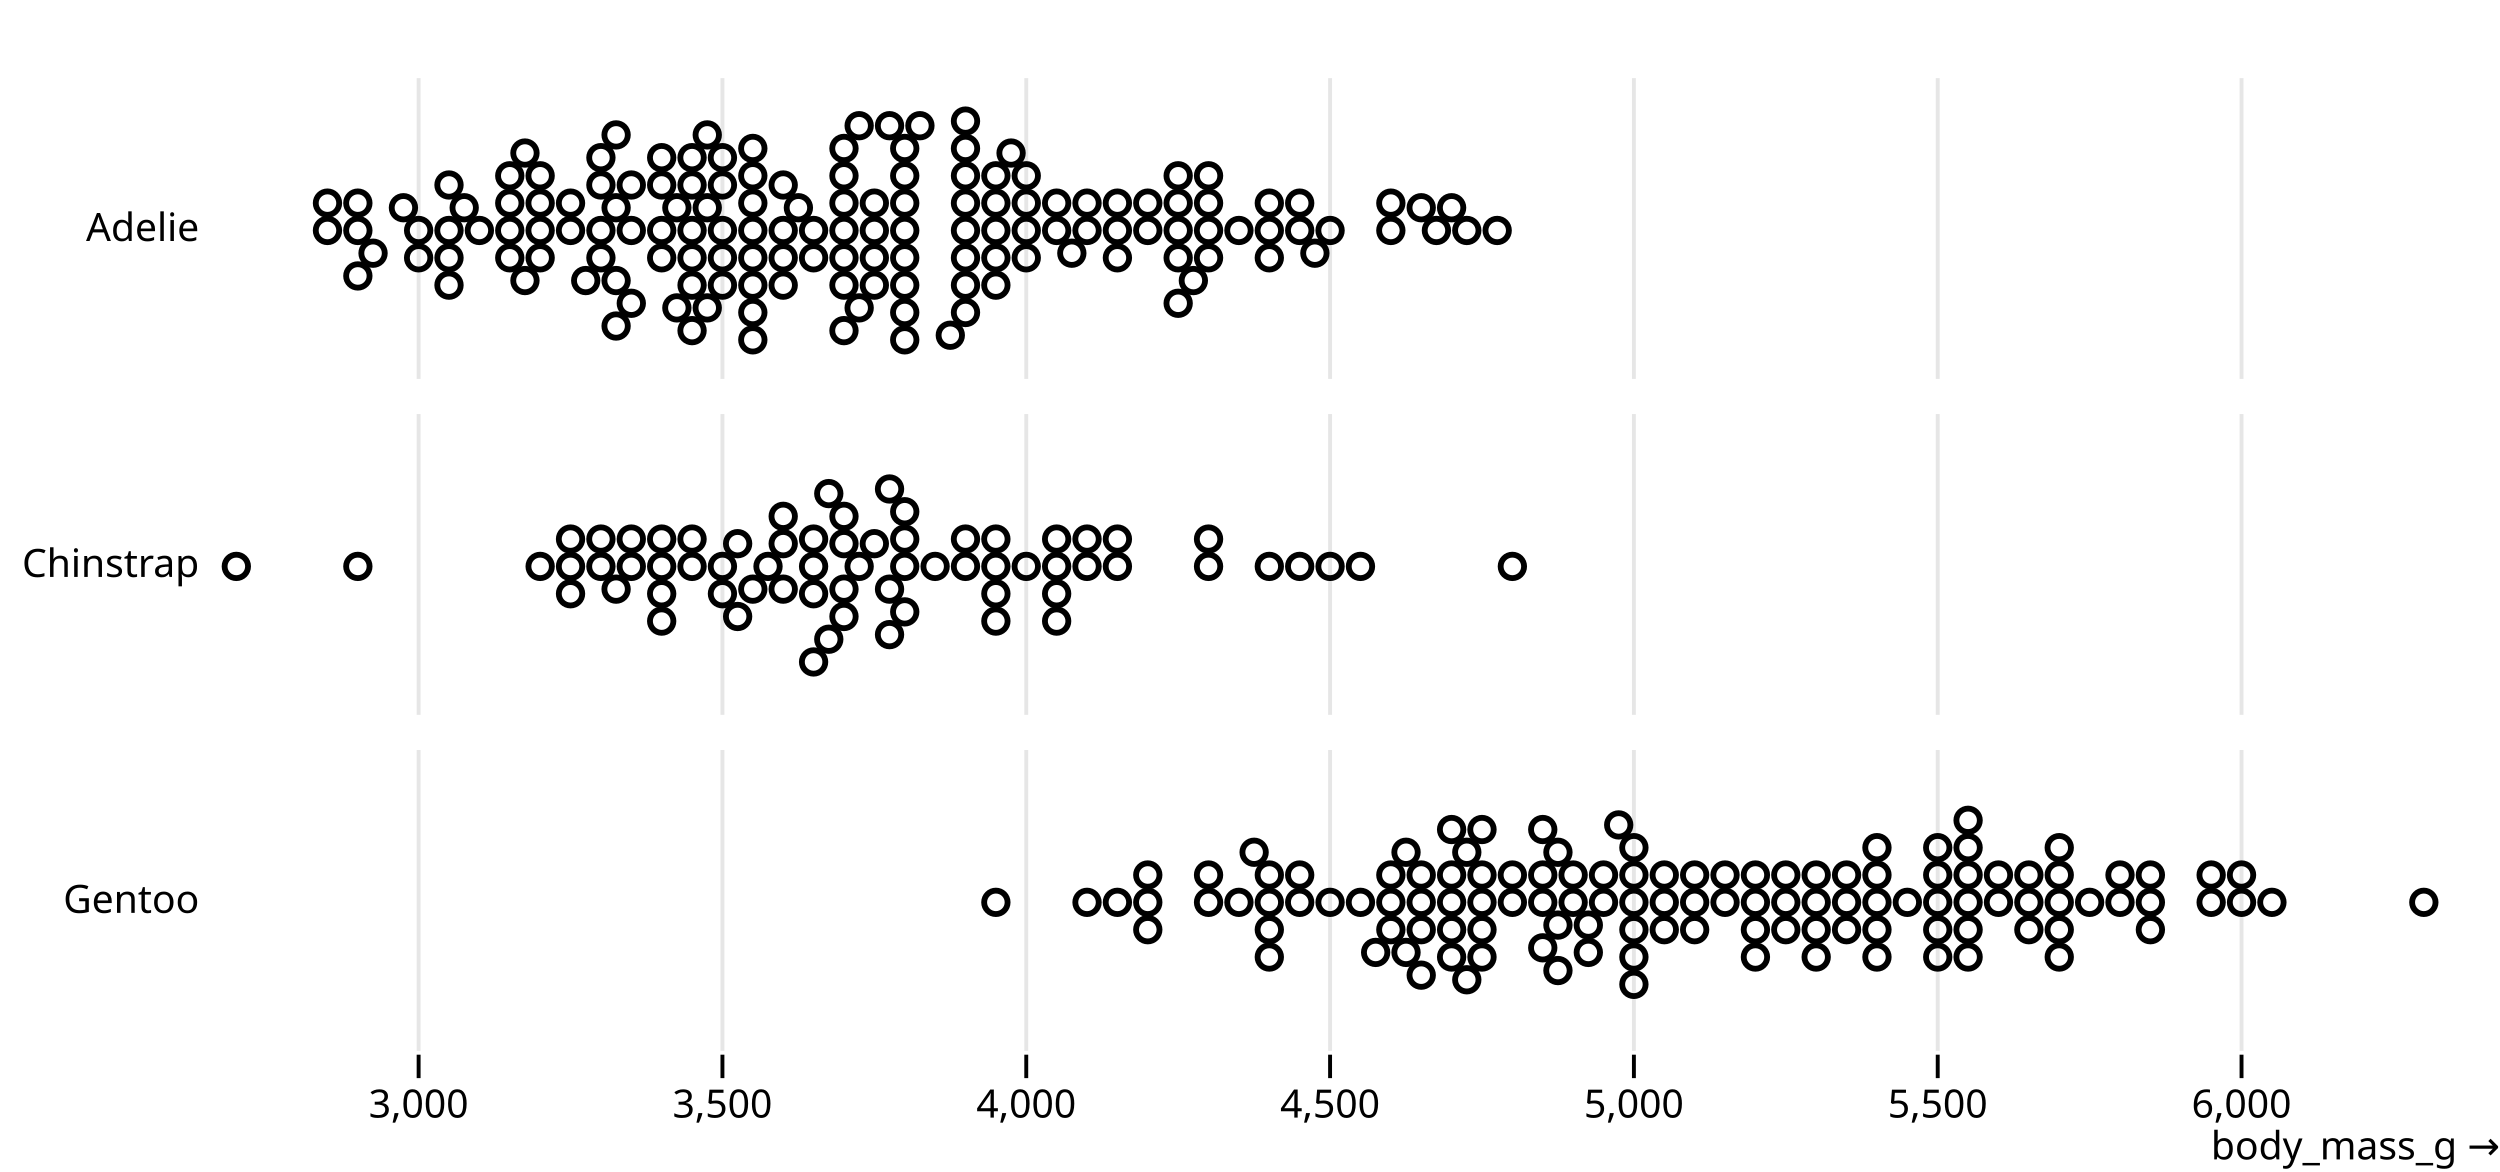
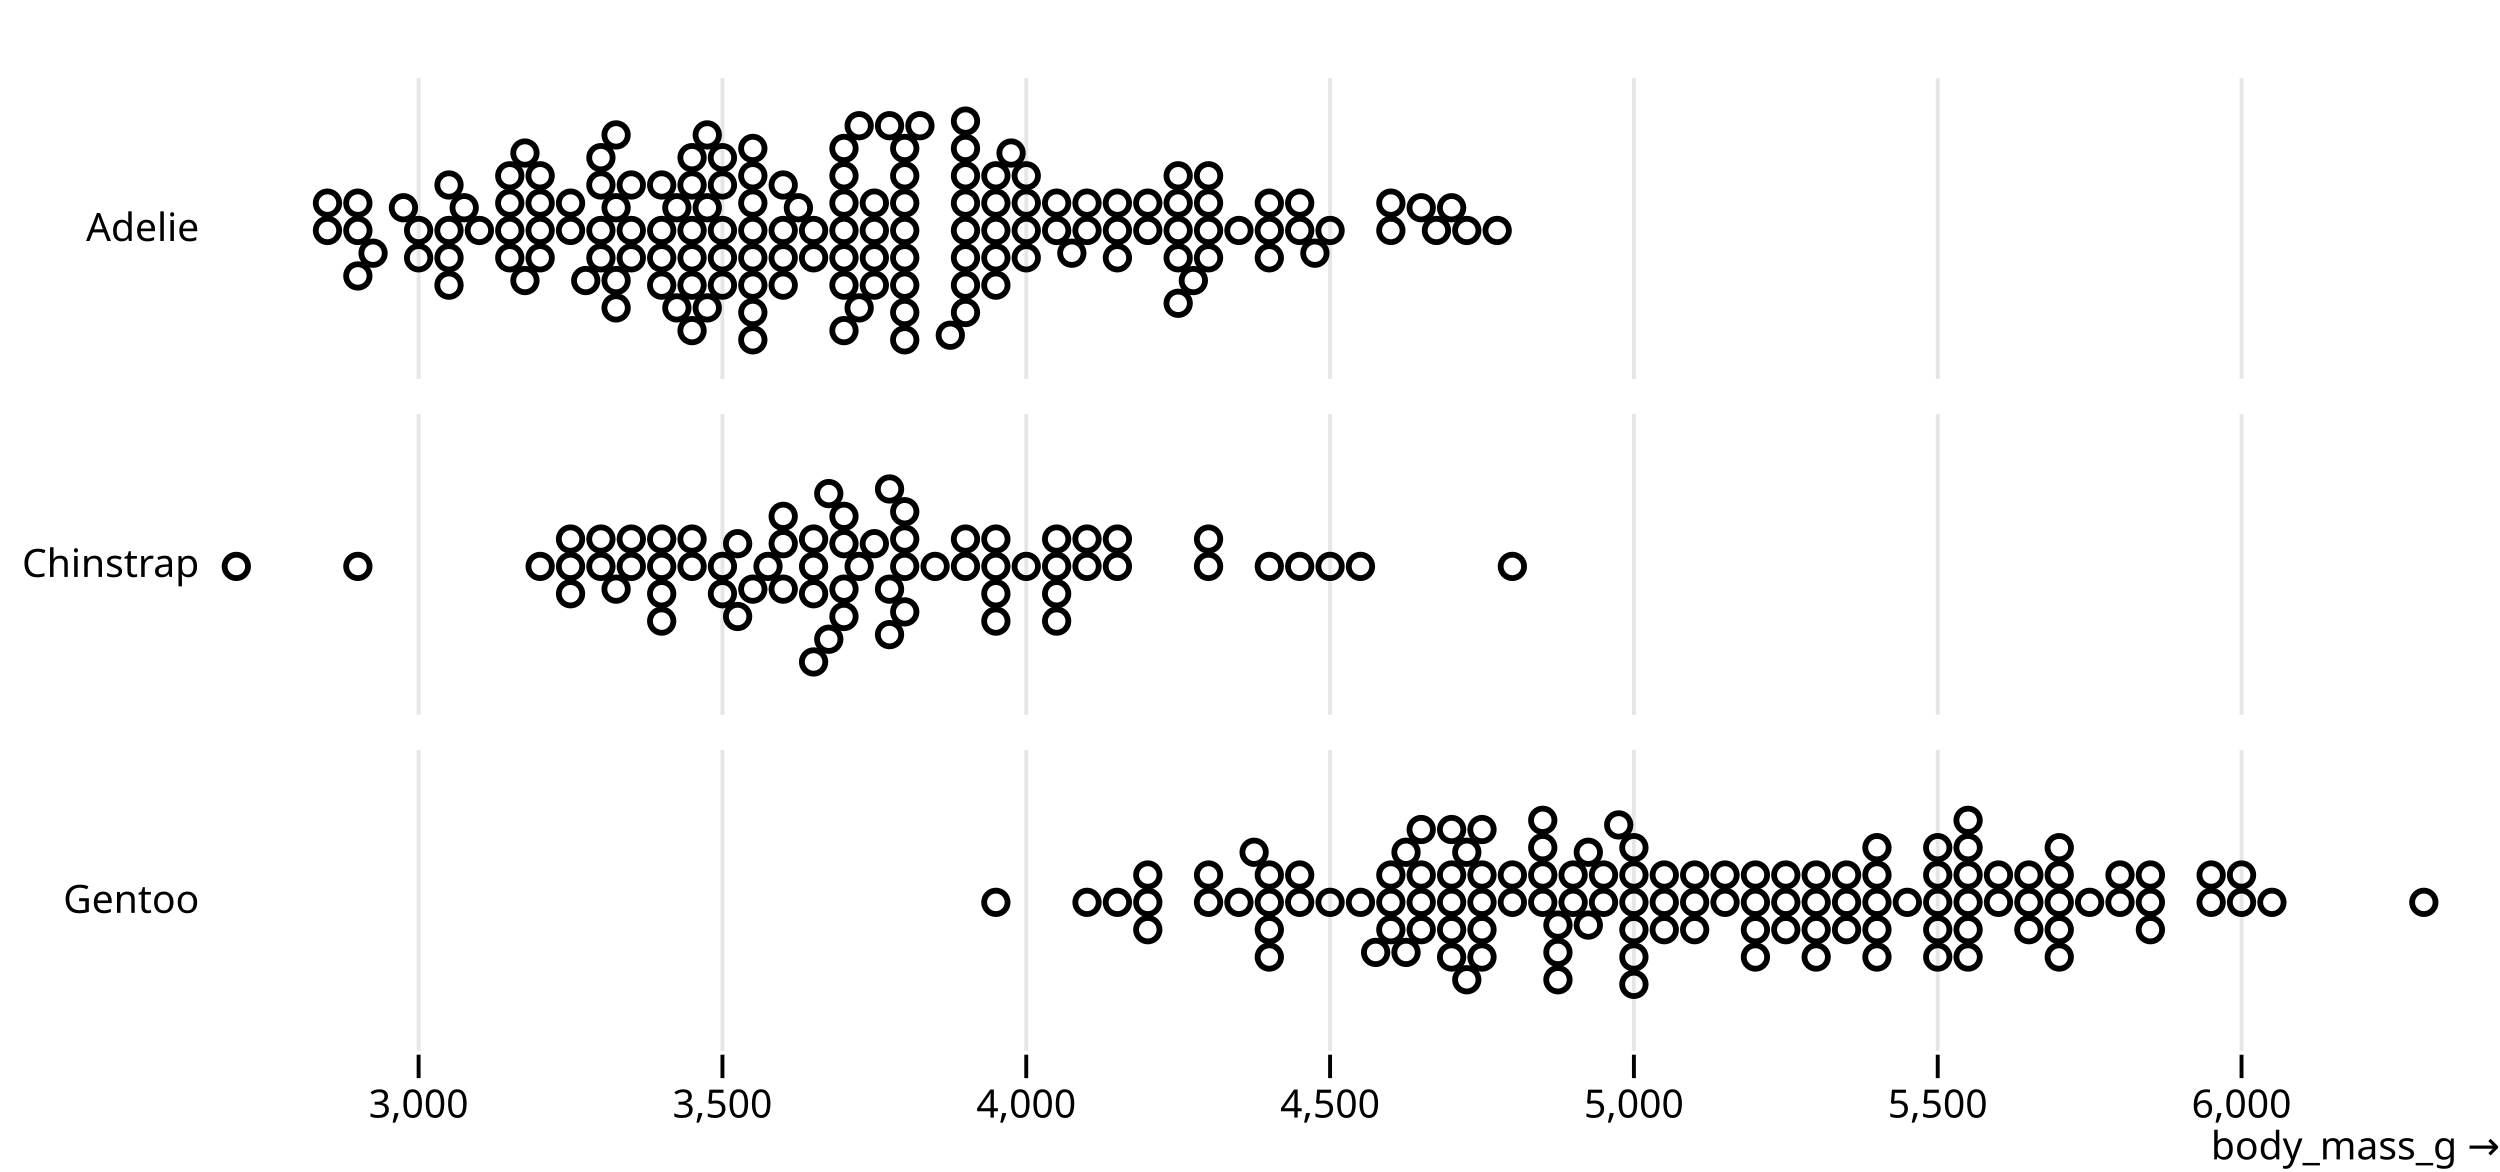
<svg xmlns="http://www.w3.org/2000/svg" class="plot" fill="currentColor" font-family="system-ui, sans-serif" font-size="10" text-anchor="middle" width="640" height="300" viewBox="0 0 640 300">
  <style>
    .plot {
      display: block;
      background: white;
      height: auto;
      height: intrinsic;
      max-width: 100%;
    }

    .plot text,
    .plot tspan {
      white-space: pre;
    }
  </style>
  <g aria-label="fy-axis" transform="translate(60,0)" fill="none" text-anchor="end">
    <g class="tick" opacity="1" transform="translate(0,58.5)">
      <line stroke="currentColor" x2="0" />
      <text fill="currentColor" x="-9" dy="0.32em">Adelie</text>
    </g>
    <g class="tick" opacity="1" transform="translate(0,144.5)">
      <line stroke="currentColor" x2="0" />
      <text fill="currentColor" x="-9" dy="0.32em">Chinstrap</text>
    </g>
    <g class="tick" opacity="1" transform="translate(0,230.5)">
      <line stroke="currentColor" x2="0" />
      <text fill="currentColor" x="-9" dy="0.32em">Gentoo</text>
    </g>
  </g>
  <g aria-label="x-axis" aria-description="body_mass_g →" transform="translate(0,270)" fill="none" text-anchor="middle" font-variant="tabular-nums">
    <g class="tick" opacity="1" transform="translate(107.1667,0)">
      <line stroke="currentColor" y2="6" />
      <text fill="currentColor" y="9" dy="0.71em">3,000</text>
      <path stroke="currentColor" stroke-opacity="0.1" d="M0,-250v77M0,-164v77M0,-78v77" />
    </g>
    <g class="tick" opacity="1" transform="translate(184.9444,0)">
      <line stroke="currentColor" y2="6" />
      <text fill="currentColor" y="9" dy="0.71em">3,500</text>
      <path stroke="currentColor" stroke-opacity="0.1" d="M0,-250v77M0,-164v77M0,-78v77" />
    </g>
    <g class="tick" opacity="1" transform="translate(262.7222,0)">
      <line stroke="currentColor" y2="6" />
      <text fill="currentColor" y="9" dy="0.71em">4,000</text>
      <path stroke="currentColor" stroke-opacity="0.1" d="M0,-250v77M0,-164v77M0,-78v77" />
    </g>
    <g class="tick" opacity="1" transform="translate(340.5,0)">
      <line stroke="currentColor" y2="6" />
      <text fill="currentColor" y="9" dy="0.71em">4,500</text>
      <path stroke="currentColor" stroke-opacity="0.1" d="M0,-250v77M0,-164v77M0,-78v77" />
    </g>
    <g class="tick" opacity="1" transform="translate(418.2778,0)">
      <line stroke="currentColor" y2="6" />
      <text fill="currentColor" y="9" dy="0.71em">5,000</text>
      <path stroke="currentColor" stroke-opacity="0.1" d="M0,-250v77M0,-164v77M0,-78v77" />
    </g>
    <g class="tick" opacity="1" transform="translate(496.0556,0)">
      <line stroke="currentColor" y2="6" />
      <text fill="currentColor" y="9" dy="0.71em">5,500</text>
      <path stroke="currentColor" stroke-opacity="0.1" d="M0,-250v77M0,-164v77M0,-78v77" />
    </g>
    <g class="tick" opacity="1" transform="translate(573.8333,0)">
      <line stroke="currentColor" y2="6" />
      <text fill="currentColor" y="9" dy="0.71em">6,000</text>
      <path stroke="currentColor" stroke-opacity="0.1" d="M0,-250v77M0,-164v77M0,-78v77" />
    </g>
    <text fill="currentColor" transform="translate(640,30)" dy="-0.32em" text-anchor="end">body_mass_g →</text>
  </g>
  <g aria-label="facet" transform="translate(0,20)">
    <g aria-label="dot" fill="none" stroke="currentColor" stroke-width="1.5" transform="translate(0.5,0.5)">
      <circle cx="223.333" cy="38.5" r="3" />
      <circle cx="231.111" cy="38.5" r="3" />
      <circle cx="145.556" cy="38.5" r="3" />
      <circle cx="176.667" cy="38.5" r="3" />
      <circle cx="207.778" cy="38.5" r="3" />
      <circle cx="203.889" cy="32.68" r="3" />
      <circle cx="367.222" cy="38.5" r="3" />
      <circle cx="180.556" cy="32.68" r="3" />
      <circle cx="301.111" cy="38.5" r="3" />
      <circle cx="153.333" cy="38.5" r="3" />
      <circle cx="215.556" cy="38.5" r="3" />
      <circle cx="137.778" cy="38.5" r="3" />
      <circle cx="231.111" cy="31.5" r="3" />
      <circle cx="324.444" cy="38.5" r="3" />
      <circle cx="215.556" cy="31.5" r="3" />
      <circle cx="176.667" cy="45.5" r="3" />
      <circle cx="340" cy="38.5" r="3" />
      <circle cx="157.222" cy="32.68" r="3" />
      <circle cx="293.333" cy="38.5" r="3" />
      <circle cx="168.889" cy="38.5" r="3" />
      <circle cx="200" cy="38.5" r="3" />
      <circle cx="231.111" cy="45.5" r="3" />
      <circle cx="254.444" cy="38.5" r="3" />
      <circle cx="231.111" cy="52.5" r="3" />
      <circle cx="231.111" cy="24.5" r="3" />
      <circle cx="192.222" cy="38.5" r="3" />
      <circle cx="137.778" cy="31.5" r="3" />
      <circle cx="130" cy="38.5" r="3" />
      <circle cx="254.444" cy="31.5" r="3" />
      <circle cx="145.556" cy="31.5" r="3" />
      <circle cx="246.667" cy="38.5" r="3" />
      <circle cx="153.333" cy="45.5" r="3" />
      <circle cx="246.667" cy="31.5" r="3" />
      <circle cx="157.222" cy="51.32" r="3" />
      <circle cx="285.556" cy="38.5" r="3" />
      <circle cx="254.444" cy="45.5" r="3" />
      <circle cx="192.222" cy="31.5" r="3" />
      <circle cx="153.333" cy="26.859" r="3" />
      <circle cx="363.333" cy="32.68" r="3" />
      <circle cx="130" cy="31.5" r="3" />
      <circle cx="246.667" cy="45.5" r="3" />
      <circle cx="122.222" cy="38.5" r="3" />
      <circle cx="324.444" cy="31.5" r="3" />
      <circle cx="106.667" cy="38.5" r="3" />
      <circle cx="355.556" cy="38.5" r="3" />
      <circle cx="172.778" cy="32.68" r="3" />
      <circle cx="102.778" cy="32.68" r="3" />
      <circle cx="176.667" cy="26.859" r="3" />
      <circle cx="285.556" cy="31.5" r="3" />
      <circle cx="184.444" cy="38.5" r="3" />
      <circle cx="308.889" cy="38.5" r="3" />
      <circle cx="176.667" cy="52.5" r="3" />
      <circle cx="270" cy="38.5" r="3" />
      <circle cx="91.111" cy="38.5" r="3" />
      <circle cx="215.556" cy="45.5" r="3" />
      <circle cx="192.222" cy="45.5" r="3" />
      <circle cx="231.111" cy="17.5" r="3" />
      <circle cx="83.333" cy="38.5" r="3" />
      <circle cx="223.333" cy="31.5" r="3" />
      <circle cx="130" cy="45.5" r="3" />
      <circle cx="324.444" cy="45.5" r="3" />
      <circle cx="200" cy="45.5" r="3" />
      <circle cx="270" cy="31.5" r="3" />
      <circle cx="83.333" cy="31.5" r="3" />
      <circle cx="254.444" cy="52.5" r="3" />
      <circle cx="161.111" cy="38.5" r="3" />
      <circle cx="277.778" cy="38.5" r="3" />
      <circle cx="114.444" cy="38.5" r="3" />
      <circle cx="332.222" cy="38.5" r="3" />
      <circle cx="200" cy="26.859" r="3" />
      <circle cx="246.667" cy="52.5" r="3" />
      <circle cx="192.222" cy="52.5" r="3" />
      <circle cx="285.556" cy="45.5" r="3" />
      <circle cx="215.556" cy="24.5" r="3" />
      <circle cx="301.111" cy="31.5" r="3" />
      <circle cx="215.556" cy="52.5" r="3" />
      <circle cx="246.667" cy="24.5" r="3" />
      <circle cx="192.222" cy="24.5" r="3" />
      <circle cx="262.222" cy="38.5" r="3" />
      <circle cx="137.778" cy="45.5" r="3" />
      <circle cx="371.111" cy="32.68" r="3" />
      <circle cx="231.111" cy="59.5" r="3" />
      <circle cx="293.333" cy="31.5" r="3" />
-       <circle cx="161.111" cy="26.859" r="3" />
+       <circle cx="161.111" cy="45.5" r="3" />
      <circle cx="192.222" cy="17.5" r="3" />
      <circle cx="231.111" cy="66.5" r="3" />
      <circle cx="184.444" cy="45.5" r="3" />
      <circle cx="254.444" cy="24.5" r="3" />
      <circle cx="200" cy="52.5" r="3" />
      <circle cx="192.222" cy="59.5" r="3" />
      <circle cx="308.889" cy="31.5" r="3" />
      <circle cx="168.889" cy="45.5" r="3" />
      <circle cx="332.222" cy="31.5" r="3" />
      <circle cx="153.333" cy="19.859" r="3" />
      <circle cx="308.889" cy="45.5" r="3" />
      <circle cx="215.556" cy="17.5" r="3" />
      <circle cx="316.667" cy="38.5" r="3" />
      <circle cx="91.111" cy="31.5" r="3" />
      <circle cx="277.778" cy="31.5" r="3" />
      <circle cx="219.444" cy="58.32" r="3" />
      <circle cx="375" cy="38.5" r="3" />
      <circle cx="118.333" cy="32.68" r="3" />
      <circle cx="301.111" cy="45.5" r="3" />
      <circle cx="95" cy="44.32" r="3" />
      <circle cx="192.222" cy="66.5" r="3" />
      <circle cx="223.333" cy="45.5" r="3" />
      <circle cx="246.667" cy="17.5" r="3" />
      <circle cx="133.889" cy="51.32" r="3" />
      <circle cx="382.778" cy="38.5" r="3" />
      <circle cx="235" cy="11.68" r="3" />
      <circle cx="355.556" cy="31.5" r="3" />
      <circle cx="137.778" cy="24.5" r="3" />
      <circle cx="305" cy="51.32" r="3" />
      <circle cx="246.667" cy="59.5" r="3" />
      <circle cx="273.889" cy="44.32" r="3" />
      <circle cx="91.111" cy="50.141" r="3" />
      <circle cx="227.222" cy="11.68" r="3" />
-       <circle cx="161.111" cy="57.141" r="3" />
-       <circle cx="157.222" cy="14.039" r="3" />
+       <circle cx="161.111" cy="26.859" r="3" />
+       <circle cx="157.222" cy="58.32" r="3" />
      <circle cx="130" cy="24.5" r="3" />
      <circle cx="184.444" cy="26.859" r="3" />
      <circle cx="176.667" cy="19.859" r="3" />
      <circle cx="242.778" cy="65.32" r="3" />
      <circle cx="114.444" cy="45.5" r="3" />
      <circle cx="262.222" cy="31.5" r="3" />
      <circle cx="149.444" cy="51.32" r="3" />
      <circle cx="308.889" cy="24.5" r="3" />
      <circle cx="114.444" cy="26.859" r="3" />
      <circle cx="262.222" cy="45.5" r="3" />
-       <circle cx="157.222" cy="62.961" r="3" />
+       <circle cx="157.222" cy="14.039" r="3" />
      <circle cx="184.444" cy="52.5" r="3" />
      <circle cx="184.444" cy="19.859" r="3" />
      <circle cx="336.111" cy="44.32" r="3" />
      <circle cx="172.778" cy="58.32" r="3" />
      <circle cx="246.667" cy="10.5" r="3" />
      <circle cx="133.889" cy="18.68" r="3" />
      <circle cx="258.333" cy="18.68" r="3" />
      <circle cx="168.889" cy="26.859" r="3" />
      <circle cx="301.111" cy="24.5" r="3" />
-       <circle cx="168.889" cy="19.859" r="3" />
+       <circle cx="168.889" cy="52.5" r="3" />
      <circle cx="180.556" cy="58.32" r="3" />
      <circle cx="114.444" cy="52.5" r="3" />
      <circle cx="219.444" cy="11.68" r="3" />
      <circle cx="106.667" cy="45.5" r="3" />
      <circle cx="207.778" cy="45.5" r="3" />
      <circle cx="301.111" cy="57.141" r="3" />
      <circle cx="180.556" cy="14.039" r="3" />
      <circle cx="176.667" cy="64.141" r="3" />
      <circle cx="223.333" cy="52.5" r="3" />
      <circle cx="215.556" cy="64.141" r="3" />
      <circle cx="262.222" cy="24.5" r="3" />
    </g>
  </g>
  <g aria-label="facet" transform="translate(0,106)">
    <g aria-label="dot" fill="none" stroke="currentColor" stroke-width="1.5" transform="translate(0.5,0.5)">
      <circle cx="184.444" cy="38.5" r="3" />
      <circle cx="246.667" cy="38.5" r="3" />
      <circle cx="207.778" cy="38.5" r="3" />
      <circle cx="188.333" cy="32.68" r="3" />
      <circle cx="219.444" cy="38.5" r="3" />
      <circle cx="254.444" cy="38.5" r="3" />
      <circle cx="145.556" cy="38.5" r="3" />
      <circle cx="223.333" cy="32.68" r="3" />
      <circle cx="285.556" cy="38.5" r="3" />
      <circle cx="215.556" cy="32.68" r="3" />
      <circle cx="231.111" cy="38.5" r="3" />
      <circle cx="227.222" cy="44.32" r="3" />
      <circle cx="215.556" cy="44.32" r="3" />
      <circle cx="270" cy="38.5" r="3" />
      <circle cx="196.111" cy="38.5" r="3" />
      <circle cx="270" cy="31.5" r="3" />
      <circle cx="153.333" cy="38.5" r="3" />
      <circle cx="215.556" cy="51.32" r="3" />
      <circle cx="176.667" cy="38.5" r="3" />
      <circle cx="324.444" cy="38.5" r="3" />
      <circle cx="200" cy="32.68" r="3" />
      <circle cx="168.889" cy="38.5" r="3" />
      <circle cx="91.111" cy="38.5" r="3" />
      <circle cx="231.111" cy="31.5" r="3" />
      <circle cx="153.333" cy="31.5" r="3" />
      <circle cx="285.556" cy="31.5" r="3" />
      <circle cx="168.889" cy="31.5" r="3" />
      <circle cx="231.111" cy="50.141" r="3" />
      <circle cx="215.556" cy="25.68" r="3" />
      <circle cx="347.778" cy="38.5" r="3" />
      <circle cx="137.778" cy="38.5" r="3" />
      <circle cx="308.889" cy="38.5" r="3" />
      <circle cx="161.111" cy="38.5" r="3" />
      <circle cx="277.778" cy="38.5" r="3" />
      <circle cx="200" cy="44.32" r="3" />
      <circle cx="246.667" cy="31.5" r="3" />
      <circle cx="238.889" cy="38.5" r="3" />
      <circle cx="386.667" cy="38.5" r="3" />
      <circle cx="60" cy="38.5" r="3" />
      <circle cx="340" cy="38.5" r="3" />
      <circle cx="254.444" cy="31.5" r="3" />
      <circle cx="207.778" cy="31.5" r="3" />
      <circle cx="192.222" cy="44.32" r="3" />
      <circle cx="184.444" cy="45.5" r="3" />
      <circle cx="211.667" cy="19.859" r="3" />
      <circle cx="332.222" cy="38.5" r="3" />
      <circle cx="168.889" cy="45.5" r="3" />
      <circle cx="308.889" cy="31.5" r="3" />
      <circle cx="145.556" cy="31.5" r="3" />
      <circle cx="211.667" cy="57.141" r="3" />
      <circle cx="157.222" cy="44.32" r="3" />
      <circle cx="254.444" cy="45.5" r="3" />
      <circle cx="200" cy="25.68" r="3" />
      <circle cx="270" cy="45.5" r="3" />
      <circle cx="161.111" cy="31.5" r="3" />
      <circle cx="176.667" cy="31.5" r="3" />
      <circle cx="145.556" cy="45.5" r="3" />
      <circle cx="270" cy="52.5" r="3" />
      <circle cx="231.111" cy="24.5" r="3" />
      <circle cx="188.333" cy="51.32" r="3" />
      <circle cx="254.444" cy="52.5" r="3" />
      <circle cx="207.778" cy="45.5" r="3" />
      <circle cx="207.778" cy="62.961" r="3" />
      <circle cx="262.222" cy="38.5" r="3" />
      <circle cx="168.889" cy="52.5" r="3" />
      <circle cx="227.222" cy="55.961" r="3" />
      <circle cx="277.778" cy="31.5" r="3" />
      <circle cx="227.222" cy="18.68" r="3" />
    </g>
  </g>
  <g aria-label="facet" transform="translate(0,192)">
    <g aria-label="dot" fill="none" stroke="currentColor" stroke-width="1.5" transform="translate(0.5,0.5)">
      <circle cx="340" cy="38.5" r="3" />
      <circle cx="526.667" cy="38.5" r="3" />
      <circle cx="332.222" cy="38.5" r="3" />
      <circle cx="526.667" cy="31.5" r="3" />
      <circle cx="480" cy="38.5" r="3" />
      <circle cx="347.778" cy="38.5" r="3" />
      <circle cx="386.667" cy="38.5" r="3" />
      <circle cx="448.889" cy="38.5" r="3" />
      <circle cx="324.444" cy="38.5" r="3" />
      <circle cx="441.111" cy="38.5" r="3" />
      <circle cx="363.333" cy="38.5" r="3" />
      <circle cx="503.333" cy="38.5" r="3" />
      <circle cx="363.333" cy="31.5" r="3" />
      <circle cx="550" cy="38.5" r="3" />
      <circle cx="293.333" cy="38.5" r="3" />
      <circle cx="550" cy="31.5" r="3" />
      <circle cx="285.556" cy="38.5" r="3" />
      <circle cx="620" cy="38.5" r="3" />
      <circle cx="386.667" cy="31.5" r="3" />
      <circle cx="472.222" cy="38.5" r="3" />
      <circle cx="526.667" cy="45.5" r="3" />
      <circle cx="417.778" cy="38.5" r="3" />
      <circle cx="324.444" cy="31.5" r="3" />
      <circle cx="425.556" cy="38.5" r="3" />
      <circle cx="417.778" cy="31.5" r="3" />
      <circle cx="433.333" cy="38.5" r="3" />
      <circle cx="277.778" cy="38.5" r="3" />
      <circle cx="518.889" cy="38.5" r="3" />
      <circle cx="355.556" cy="38.5" r="3" />
      <circle cx="503.333" cy="31.5" r="3" />
      <circle cx="456.667" cy="38.5" r="3" />
      <circle cx="371.111" cy="38.5" r="3" />
      <circle cx="425.556" cy="31.5" r="3" />
      <circle cx="581.111" cy="38.5" r="3" />
      <circle cx="441.111" cy="31.5" r="3" />
      <circle cx="480" cy="31.5" r="3" />
      <circle cx="410" cy="38.5" r="3" />
      <circle cx="456.667" cy="31.5" r="3" />
      <circle cx="316.667" cy="38.5" r="3" />
      <circle cx="472.222" cy="31.5" r="3" />
      <circle cx="254.444" cy="38.5" r="3" />
      <circle cx="526.667" cy="52.5" r="3" />
      <circle cx="308.889" cy="38.5" r="3" />
      <circle cx="378.889" cy="38.5" r="3" />
      <circle cx="503.333" cy="45.5" r="3" />
      <circle cx="402.222" cy="38.5" r="3" />
      <circle cx="293.333" cy="31.5" r="3" />
      <circle cx="480" cy="45.5" r="3" />
      <circle cx="433.333" cy="31.5" r="3" />
      <circle cx="464.444" cy="38.5" r="3" />
      <circle cx="394.444" cy="38.5" r="3" />
      <circle cx="464.444" cy="31.5" r="3" />
      <circle cx="324.444" cy="45.5" r="3" />
      <circle cx="417.778" cy="45.5" r="3" />
      <circle cx="402.222" cy="31.5" r="3" />
      <circle cx="425.556" cy="45.5" r="3" />
      <circle cx="308.889" cy="31.5" r="3" />
      <circle cx="417.778" cy="52.5" r="3" />
      <circle cx="332.222" cy="31.5" r="3" />
      <circle cx="503.333" cy="52.5" r="3" />
      <circle cx="293.333" cy="45.5" r="3" />
      <circle cx="464.444" cy="45.5" r="3" />
      <circle cx="324.444" cy="52.5" r="3" />
      <circle cx="518.889" cy="31.5" r="3" />
      <circle cx="371.111" cy="31.5" r="3" />
      <circle cx="526.667" cy="24.5" r="3" />
      <circle cx="363.333" cy="45.5" r="3" />
      <circle cx="542.222" cy="38.5" r="3" />
      <circle cx="371.111" cy="45.5" r="3" />
      <circle cx="503.333" cy="24.5" r="3" />
      <circle cx="378.889" cy="31.5" r="3" />
      <circle cx="417.778" cy="24.5" r="3" />
      <circle cx="433.333" cy="45.5" r="3" />
      <circle cx="448.889" cy="31.5" r="3" />
      <circle cx="371.111" cy="52.5" r="3" />
      <circle cx="542.222" cy="31.5" r="3" />
      <circle cx="355.556" cy="31.5" r="3" />
      <circle cx="573.333" cy="38.5" r="3" />
      <circle cx="378.889" cy="45.5" r="3" />
      <circle cx="565.556" cy="38.5" r="3" />
-       <circle cx="359.444" cy="51.32" r="3" />
+       <circle cx="359.444" cy="25.68" r="3" />
      <circle cx="487.778" cy="38.5" r="3" />
      <circle cx="375" cy="25.68" r="3" />
      <circle cx="472.222" cy="45.5" r="3" />
      <circle cx="378.889" cy="52.5" r="3" />
      <circle cx="511.111" cy="38.5" r="3" />
      <circle cx="355.556" cy="45.5" r="3" />
      <circle cx="464.444" cy="52.5" r="3" />
      <circle cx="398.333" cy="44.32" r="3" />
      <circle cx="503.333" cy="17.5" r="3" />
      <circle cx="410" cy="31.5" r="3" />
      <circle cx="480" cy="52.5" r="3" />
      <circle cx="378.889" cy="19.859" r="3" />
      <circle cx="518.889" cy="45.5" r="3" />
      <circle cx="394.444" cy="31.5" r="3" />
      <circle cx="448.889" cy="45.5" r="3" />
      <circle cx="406.111" cy="44.32" r="3" />
-       <circle cx="398.333" cy="25.68" r="3" />
-       <circle cx="359.444" cy="25.68" r="3" />
+       <circle cx="398.333" cy="51.32" r="3" />
+       <circle cx="359.444" cy="51.32" r="3" />
      <circle cx="456.667" cy="45.5" r="3" />
-       <circle cx="394.444" cy="50.141" r="3" />
+       <circle cx="394.444" cy="24.5" r="3" />
      <circle cx="511.111" cy="31.5" r="3" />
      <circle cx="413.889" cy="18.68" r="3" />
      <circle cx="495.556" cy="38.5" r="3" />
      <circle cx="375" cy="58.32" r="3" />
      <circle cx="495.556" cy="31.5" r="3" />
      <circle cx="371.111" cy="19.859" r="3" />
      <circle cx="495.556" cy="45.5" r="3" />
      <circle cx="351.667" cy="51.32" r="3" />
      <circle cx="495.556" cy="24.5" r="3" />
      <circle cx="417.778" cy="59.5" r="3" />
      <circle cx="565.556" cy="31.5" r="3" />
-       <circle cx="363.333" cy="57.141" r="3" />
+       <circle cx="363.333" cy="19.859" r="3" />
      <circle cx="495.556" cy="52.5" r="3" />
      <circle cx="320.556" cy="25.68" r="3" />
      <circle cx="550" cy="45.5" r="3" />
-       <circle cx="398.333" cy="55.961" r="3" />
+       <circle cx="398.333" cy="58.32" r="3" />
      <circle cx="573.333" cy="31.5" r="3" />
-       <circle cx="406.111" cy="51.32" r="3" />
-       <circle cx="394.444" cy="19.859" r="3" />
+       <circle cx="406.111" cy="25.68" r="3" />
+       <circle cx="394.444" cy="17.5" r="3" />
      <circle cx="534.444" cy="38.5" r="3" />
      <circle cx="448.889" cy="52.5" r="3" />
      <circle cx="480" cy="24.5" r="3" />
    </g>
  </g>
</svg>
